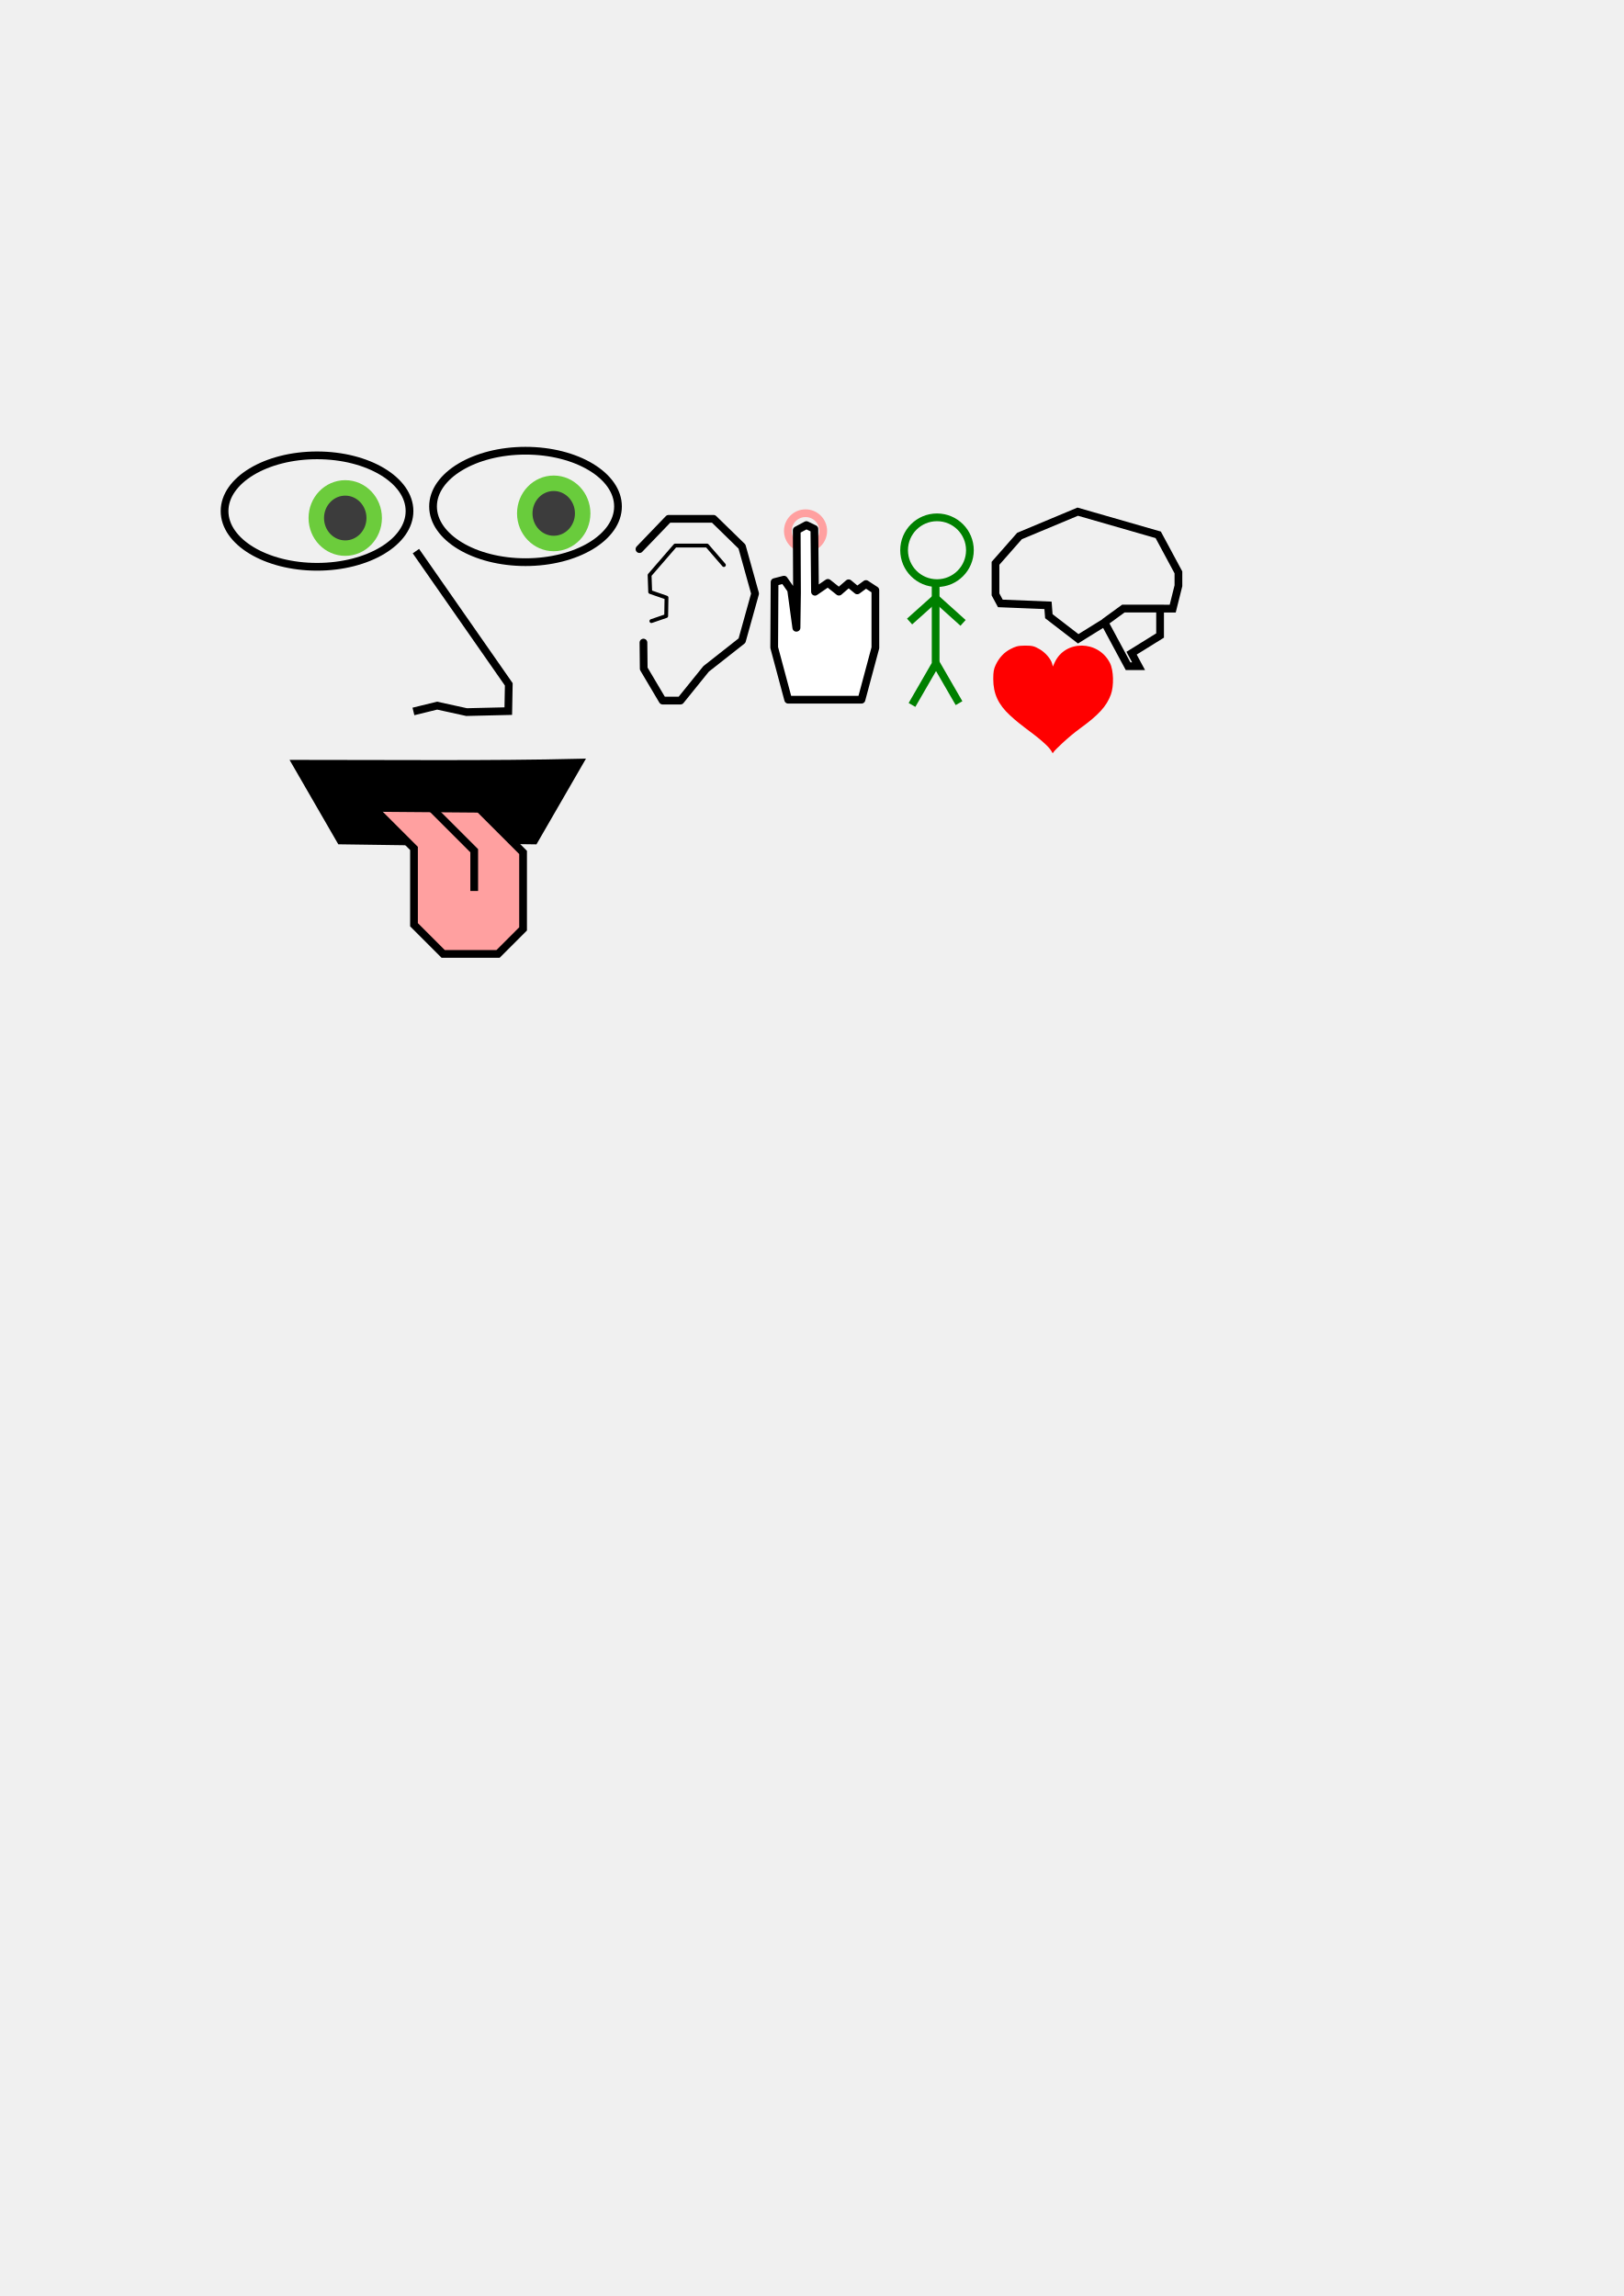
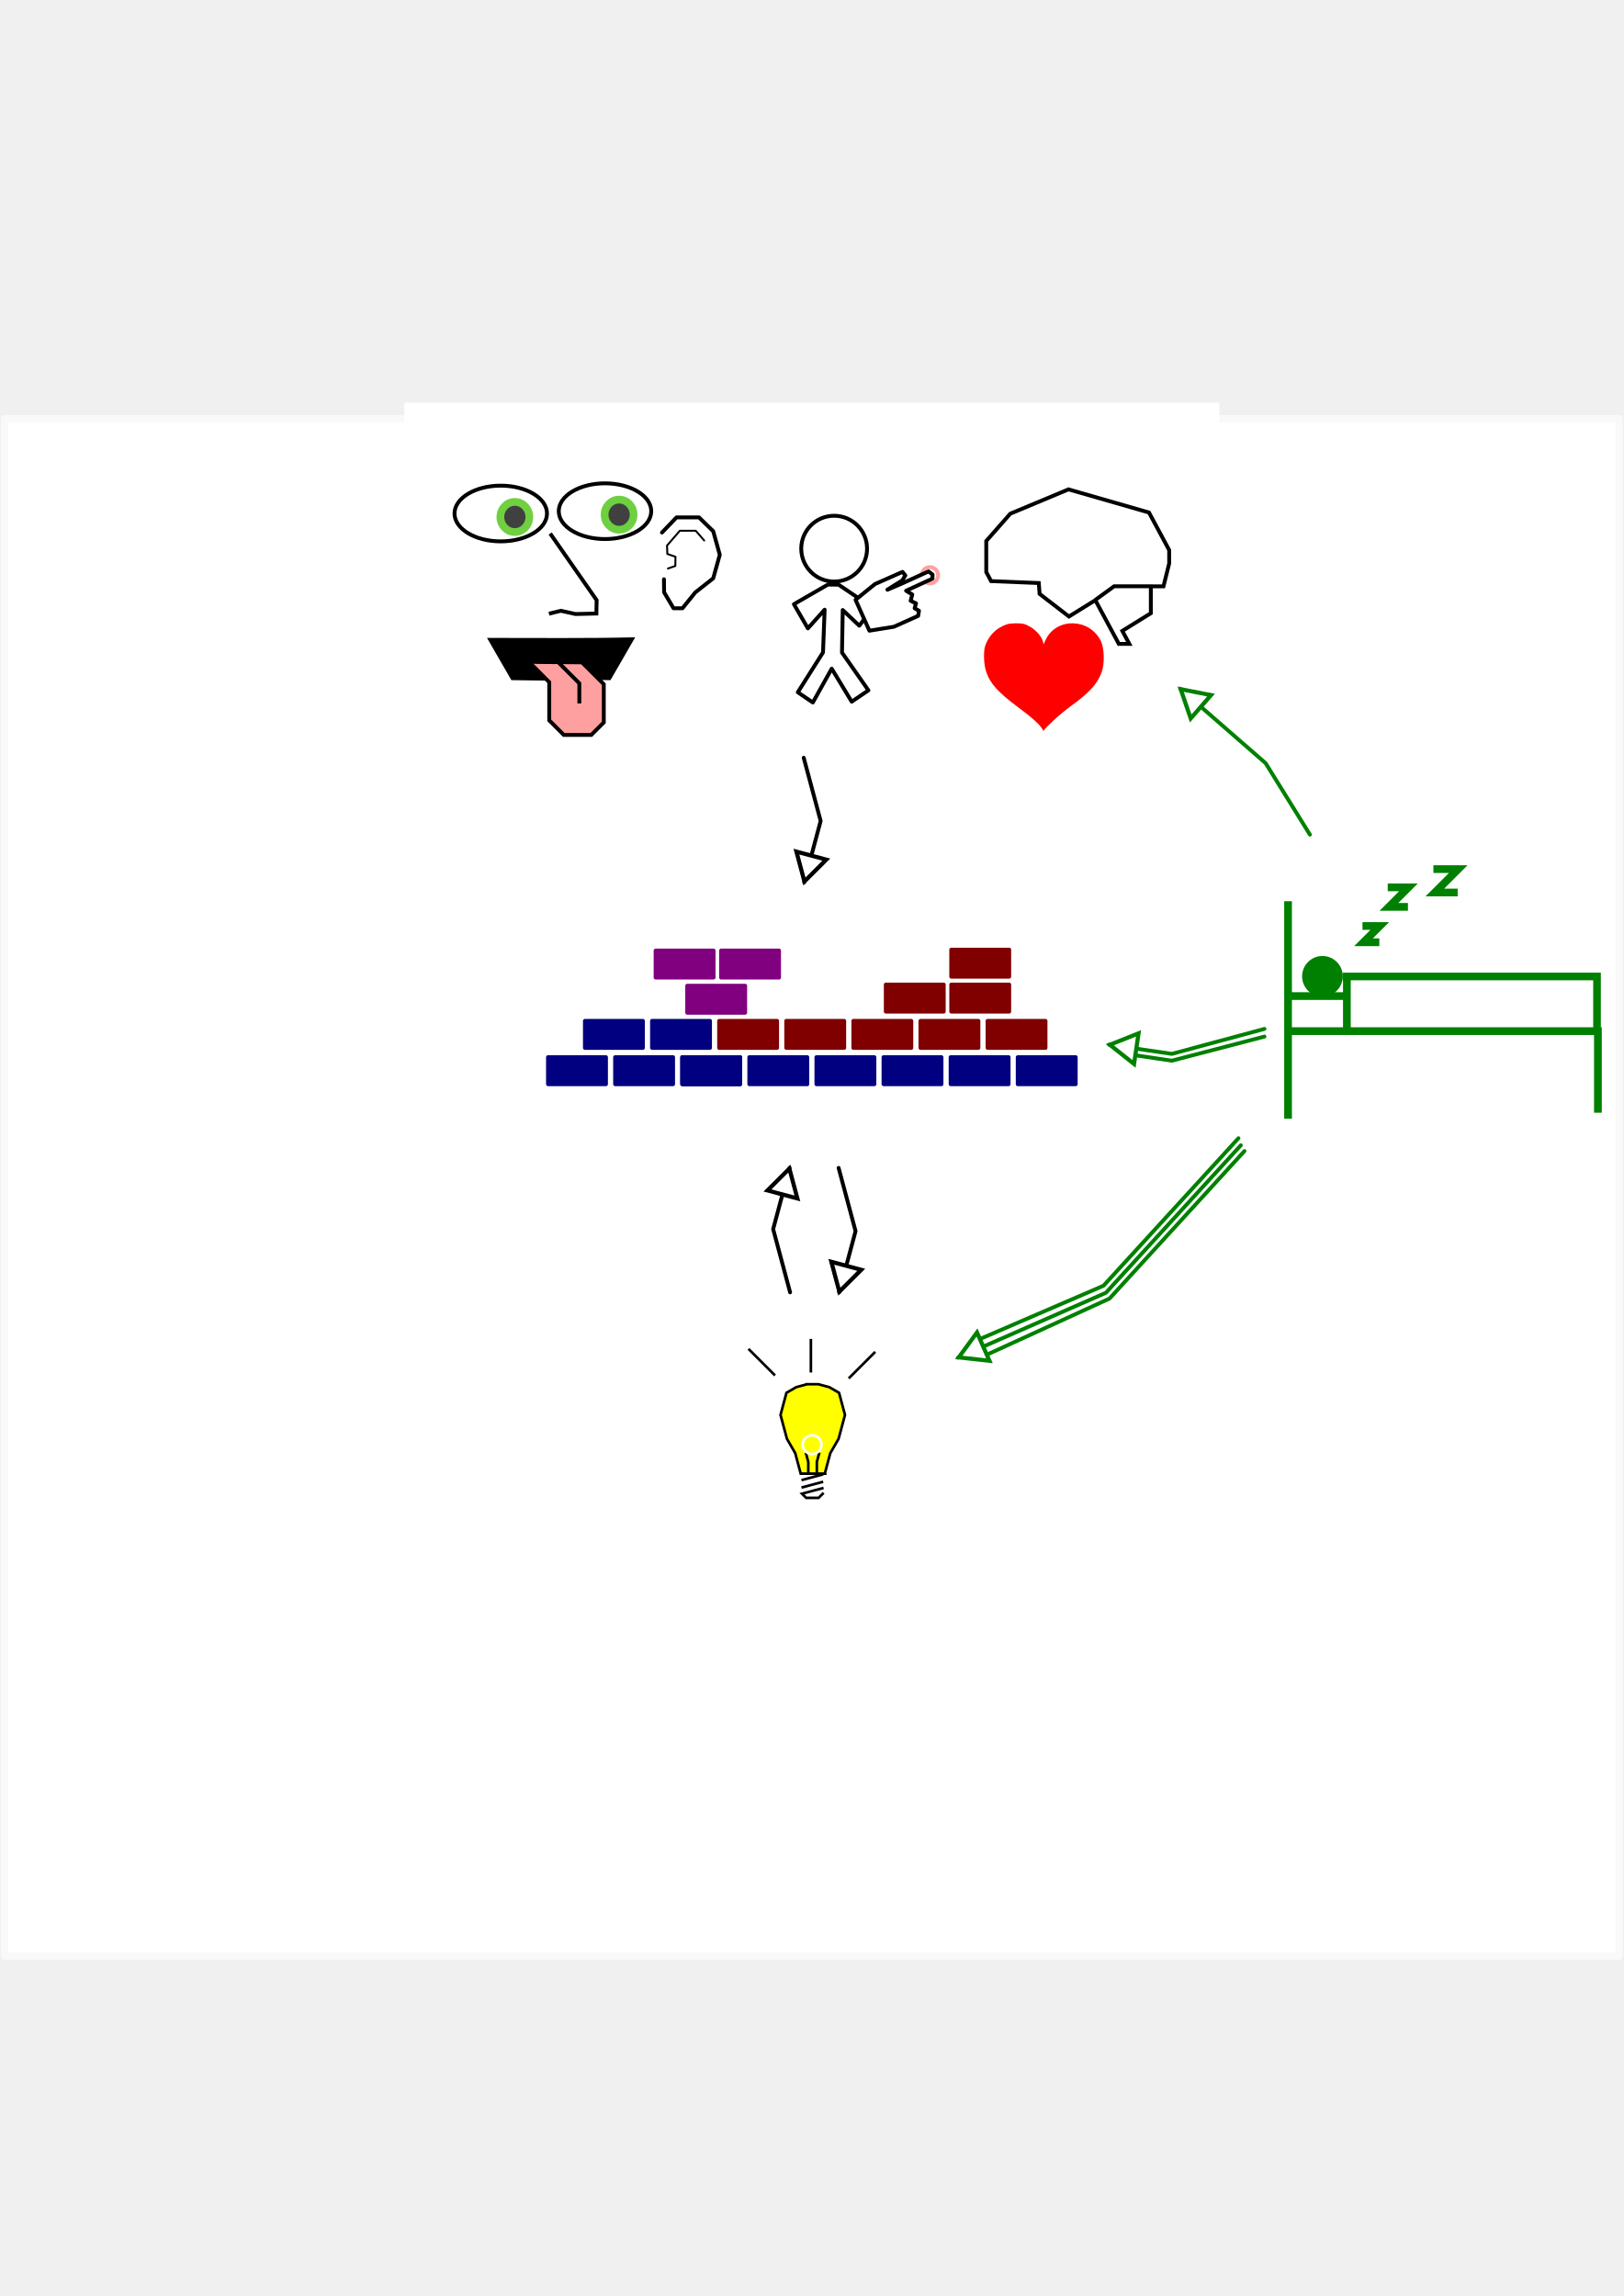
<svg xmlns="http://www.w3.org/2000/svg" width="210mm" height="297mm" viewBox="0 0 744.094 1052.362" id="svg2" version="1.1">
  <defs id="defs4">
+     <marker style="overflow:visible" id="marker35622" refX="0.0" refY="0.0" orient="auto">
+       <path transform="scale(-0.8) translate(-6,0)" style="fill-rule:evenodd;fill:#ffffff;stroke:#008000;stroke-width:1pt;stroke-opacity:1" d="M 5.77,0.0 L -2.88,5.0 L -2.88,-5.0 L 5.77,0.0 z " id="path35624" />
+     </marker>
+     <marker orient="auto" refY="0.0" refX="0.0" id="marker30524" style="overflow:visible">
+       <path id="path30526" d="M 5.77,0.0 L -2.88,5.0 L -2.88,-5.0 L 5.77,0.0 z " style="fill-rule:evenodd;fill:#ffffff;stroke:#008000;stroke-width:1pt;stroke-opacity:1" transform="scale(-0.8) translate(-6,0)" />
+     </marker>
+     <marker orient="auto" refY="0.0" refX="0.0" id="marker26682" style="overflow:visible">
+       <path id="path26684" d="M 5.77,0.0 L -2.88,5.0 L -2.88,-5.0 L 5.77,0.0 z " style="fill-rule:evenodd;fill:#ffffff;stroke:#008000;stroke-width:1pt;stroke-opacity:1" transform="scale(-0.8) translate(-6,0)" />
+     </marker>
+     <marker orient="auto" refY="0.0" refX="0.0" id="marker23888" style="overflow:visible">
+       <path id="path23890" d="M 5.77,0.0 L -2.88,5.0 L -2.88,-5.0 L 5.77,0.0 z " style="fill-rule:evenodd;fill:#ffffff;stroke:#008000;stroke-width:1pt;stroke-opacity:1" transform="scale(-0.8) translate(-6,0)" />
+     </marker>
+     <marker style="overflow:visible" id="marker20108" refX="0.0" refY="0.0" orient="auto">
+       <path transform="scale(-0.8) translate(-6,0)" style="fill-rule:evenodd;fill:#ffffff;stroke:#008000;stroke-width:1pt;stroke-opacity:1" d="M 5.77,0.0 L -2.88,5.0 L -2.88,-5.0 L 5.77,0.0 z " id="path20110" />
+     </marker>
+     <marker orient="auto" refY="0.0" refX="0.0" id="marker15142" style="overflow:visible">
+       <path id="path15144" d="M 5.77,0.0 L -2.88,5.0 L -2.88,-5.0 L 5.77,0.0 z " style="fill-rule:evenodd;fill:#ffffff;stroke:#000000;stroke-width:1pt;stroke-opacity:1" transform="scale(-0.8) translate(-6,0)" />
+     </marker>
+     <marker style="overflow:visible" id="marker5853" refX="0.0" refY="0.0" orient="auto">
+       <path transform="scale(-0.8) translate(-6,0)" style="fill-rule:evenodd;fill:#ffffff;stroke:#000000;stroke-width:1pt;stroke-opacity:1" d="M 5.77,0.0 L -2.88,5.0 L -2.88,-5.0 L 5.77,0.0 z " id="path5855" />
+     </marker>
+     <marker orient="auto" refY="0.0" refX="0.0" id="EmptyTriangleInL" style="overflow:visible">
+       <path id="path4619" d="M 5.77,0.0 L -2.88,5.0 L -2.88,-5.0 L 5.77,0.0 z " style="fill-rule:evenodd;fill:#ffffff;stroke:#000000;stroke-width:1pt;stroke-opacity:1" transform="scale(-0.8) translate(-6,0)" />
+     </marker>
+     <marker orient="auto" refY="0.0" refX="0.0" id="marker4724" style="overflow:visible">
+       <path id="path4468" d="M 0.0,0.0 L 5.0,-5.0 L -12.5,0.0 L 5.0,5.0 L 0.0,0.0 z " style="fill-rule:evenodd;stroke:#000000;stroke-width:1pt;stroke-opacity:1;fill:#000000;fill-opacity:1" transform="scale(0.8) translate(12.5,0)" />
+     </marker>
    <marker style="overflow:visible" id="marker9420" refX="0.0" refY="0.0" orient="auto">
      <path transform="scale(0.8) translate(12.5,0)" style="fill-rule:evenodd;stroke:#000000;stroke-width:1pt;stroke-opacity:1;fill:#000000;fill-opacity:1" d="M 0.0,0.0 L 5.0,-5.0 L -12.5,0.0 L 5.0,5.0 L 0.0,0.0 z " id="path9422" />
    </marker>
    <marker orient="auto" refY="0.0" refX="0.0" id="marker9036" style="overflow:visible">
      <path id="path9038" d="M 0.0,0.0 L 5.0,-5.0 L -12.5,0.0 L 5.0,5.0 L 0.0,0.0 z " style="fill-rule:evenodd;stroke:#000000;stroke-width:1pt;stroke-opacity:1;fill:#000000;fill-opacity:1" transform="scale(0.8) translate(12.5,0)" />
    </marker>
    <marker orient="auto" refY="0.0" refX="0.0" id="marker8924" style="overflow:visible">
      <path id="path8926" d="M 0.0,0.0 L 5.0,-5.0 L -12.5,0.0 L 5.0,5.0 L 0.0,0.0 z " style="fill-rule:evenodd;stroke:#000000;stroke-width:1pt;stroke-opacity:1;fill:#000000;fill-opacity:1" transform="scale(0.8) translate(12.5,0)" />
    </marker>
    <marker orient="auto" refY="0.0" refX="0.0" id="marker8818" style="overflow:visible">
      <path id="path8820" d="M 0.0,0.0 L 5.0,-5.0 L -12.5,0.0 L 5.0,5.0 L 0.0,0.0 z " style="fill-rule:evenodd;stroke:#000000;stroke-width:1pt;stroke-opacity:1;fill:#000000;fill-opacity:1" transform="scale(0.8) translate(12.5,0)" />
    </marker>
    <marker orient="auto" refY="0.0" refX="0.0" id="marker8718" style="overflow:visible">
      <path id="path8720" d="M 0.0,0.0 L 5.0,-5.0 L -12.5,0.0 L 5.0,5.0 L 0.0,0.0 z " style="fill-rule:evenodd;stroke:#000000;stroke-width:1pt;stroke-opacity:1;fill:#000000;fill-opacity:1" transform="scale(0.8) translate(12.5,0)" />
    </marker>
    <marker orient="auto" refY="0.0" refX="0.0" id="marker8624" style="overflow:visible">
      <path id="path8626" d="M 0.0,0.0 L 5.0,-5.0 L -12.5,0.0 L 5.0,5.0 L 0.0,0.0 z " style="fill-rule:evenodd;stroke:#000000;stroke-width:1pt;stroke-opacity:1;fill:#000000;fill-opacity:1" transform="scale(0.8) translate(12.5,0)" />
    </marker>
    <marker orient="auto" refY="0.0" refX="0.0" id="marker8536" style="overflow:visible">
      <path id="path8538" d="M 0.0,0.0 L 5.0,-5.0 L -12.5,0.0 L 5.0,5.0 L 0.0,0.0 z " style="fill-rule:evenodd;stroke:#000000;stroke-width:1pt;stroke-opacity:1;fill:#000000;fill-opacity:1" transform="scale(0.8) translate(12.5,0)" />
    </marker>
    <marker orient="auto" refY="0.0" refX="0.0" id="marker8454" style="overflow:visible">
      <path id="path8456" d="M 0.0,0.0 L 5.0,-5.0 L -12.5,0.0 L 5.0,5.0 L 0.0,0.0 z " style="fill-rule:evenodd;stroke:#000000;stroke-width:1pt;stroke-opacity:1;fill:#000000;fill-opacity:1" transform="scale(0.8) translate(12.5,0)" />
    </marker>
    <marker orient="auto" refY="0.0" refX="0.0" id="marker8378" style="overflow:visible">
      <path id="path8380" d="M 0.0,0.0 L 5.0,-5.0 L -12.5,0.0 L 5.0,5.0 L 0.0,0.0 z " style="fill-rule:evenodd;stroke:#000000;stroke-width:1pt;stroke-opacity:1;fill:#000000;fill-opacity:1" transform="scale(0.8) translate(12.5,0)" />
    </marker>
    <marker orient="auto" refY="0.0" refX="0.0" id="marker8308" style="overflow:visible">
      <path id="path8310" d="M 0.0,0.0 L 5.0,-5.0 L -12.5,0.0 L 5.0,5.0 L 0.0,0.0 z " style="fill-rule:evenodd;stroke:#000000;stroke-width:1pt;stroke-opacity:1;fill:#000000;fill-opacity:1" transform="scale(0.8) translate(12.5,0)" />
    </marker>
    <marker orient="auto" refY="0.0" refX="0.0" id="marker8244" style="overflow:visible">
      <path id="path8246" d="M 0.0,0.0 L 5.0,-5.0 L -12.5,0.0 L 5.0,5.0 L 0.0,0.0 z " style="fill-rule:evenodd;stroke:#000000;stroke-width:1pt;stroke-opacity:1;fill:#000000;fill-opacity:1" transform="scale(0.8) translate(12.5,0)" />
    </marker>
    <marker orient="auto" refY="0.0" refX="0.0" id="marker8186" style="overflow:visible">
      <path id="path8188" d="M 0.0,0.0 L 5.0,-5.0 L -12.5,0.0 L 5.0,5.0 L 0.0,0.0 z " style="fill-rule:evenodd;stroke:#000000;stroke-width:1pt;stroke-opacity:1;fill:#000000;fill-opacity:1" transform="scale(0.8) translate(12.5,0)" />
    </marker>
    <marker orient="auto" refY="0.0" refX="0.0" id="marker8134" style="overflow:visible">
      <path id="path8136" d="M 0.0,0.0 L 5.0,-5.0 L -12.5,0.0 L 5.0,5.0 L 0.0,0.0 z " style="fill-rule:evenodd;stroke:#000000;stroke-width:1pt;stroke-opacity:1;fill:#000000;fill-opacity:1" transform="scale(0.8) translate(12.5,0)" />
    </marker>
    <marker orient="auto" refY="0.0" refX="0.0" id="marker8088" style="overflow:visible">
      <path id="path8090" d="M 0.0,0.0 L 5.0,-5.0 L -12.5,0.0 L 5.0,5.0 L 0.0,0.0 z " style="fill-rule:evenodd;stroke:#000000;stroke-width:1pt;stroke-opacity:1;fill:#000000;fill-opacity:1" transform="scale(0.8) translate(12.5,0)" />
    </marker>
    <marker orient="auto" refY="0.0" refX="0.0" id="marker8048" style="overflow:visible">
      <path id="path8050" d="M 0.0,0.0 L 5.0,-5.0 L -12.5,0.0 L 5.0,5.0 L 0.0,0.0 z " style="fill-rule:evenodd;stroke:#000000;stroke-width:1pt;stroke-opacity:1;fill:#000000;fill-opacity:1" transform="scale(0.8) translate(12.5,0)" />
    </marker>
    <marker orient="auto" refY="0.0" refX="0.0" id="marker8014" style="overflow:visible">
      <path id="path8016" d="M 0.0,0.0 L 5.0,-5.0 L -12.5,0.0 L 5.0,5.0 L 0.0,0.0 z " style="fill-rule:evenodd;stroke:#000000;stroke-width:1pt;stroke-opacity:1;fill:#000000;fill-opacity:1" transform="scale(0.8) translate(12.5,0)" />
    </marker>
    <marker orient="auto" refY="0.0" refX="0.0" id="marker7986" style="overflow:visible">
      <path id="path7988" d="M 0.0,0.0 L 5.0,-5.0 L -12.5,0.0 L 5.0,5.0 L 0.0,0.0 z " style="fill-rule:evenodd;stroke:#000000;stroke-width:1pt;stroke-opacity:1;fill:#000000;fill-opacity:1" transform="scale(0.8) translate(12.5,0)" />
    </marker>
    <marker orient="auto" refY="0.0" refX="0.0" id="Arrow1Lstart" style="overflow:visible">
      <path id="path7710" d="M 0.0,0.0 L 5.0,-5.0 L -12.5,0.0 L 5.0,5.0 L 0.0,0.0 z " style="fill-rule:evenodd;stroke:#000000;stroke-width:1pt;stroke-opacity:1;fill:#000000;fill-opacity:1" transform="scale(0.8) translate(12.5,0)" />
    </marker>
  </defs>
  <g id="layer1">
-     <circle style="opacity:1;fill:none;fill-opacity:1;fill-rule:evenodd;stroke:#ffa0a0;stroke-width:3.543;stroke-linecap:round;stroke-linejoin:round;stroke-miterlimit:4;stroke-dasharray:none;stroke-dashoffset:0;stroke-opacity:1" id="path10046" cx="369.157" cy="243.339" r="8.106" />
-     <path style="fill:#ffa0a0;fill-rule:evenodd;stroke:#000000;stroke-width:3.543;stroke-linecap:butt;stroke-linejoin:miter;stroke-miterlimit:4;stroke-dasharray:none;stroke-opacity:1;fill-opacity:1" d="m 218.9,369.902 20.813,20.813 0,35.04 -11.46,11.46 -25.16,0 -13.37,-13.37 0,-34.974 -16.499,-16.499" id="path4312" />
+     <rect style="fill:#ffffff;fill-opacity:1;stroke:#f9f9f9;stroke-width:3.358;stroke-linecap:round;stroke-linejoin:round;stroke-miterlimit:4;stroke-dasharray:none;stroke-dashoffset:0;stroke-opacity:1" id="rect21260" width="739.919" height="704.624" x="2.087" y="191.942" />
+     <g id="g19887">
+       <rect style="fill:#ffffff;fill-opacity:1;stroke:#ffffff;stroke-width:1.19;stroke-linecap:round;stroke-linejoin:round;stroke-miterlimit:4;stroke-dasharray:none;stroke-dashoffset:0;stroke-opacity:1" id="rect14387" width="372.368" height="188.031" x="185.863" y="556.398" />
+       <g transform="matrix(1.350909,0,0,1.350909,-170.5439,-192.0317)" id="g14791">
+         <g id="g14534" transform="matrix(0.5,0,0,0.5,217.8582,311.4298)">
+           <g transform="matrix(3.114971,0,0,3.114971,-697.6884,-138.6844)" style="stroke-width:0.569;stroke-miterlimit:4;stroke-dasharray:none" id="g14486">
+             <g style="fill:#ffff00;fill-opacity:1;stroke-width:8.954;stroke-miterlimit:4;stroke-dasharray:none" transform="matrix(0.06352193,0,0,0.06352193,337.3431,224.1866)" id="g14498">
+               <path style="fill:#ffff00;fill-opacity:1;fill-rule:evenodd;stroke:#000000;stroke-width:8.954;stroke-linecap:butt;stroke-linejoin:miter;stroke-miterlimit:4;stroke-dasharray:none;stroke-opacity:1" d="m 56.675,207.638 0.018,0.084 -37.115,9.945 -33.617,19.41 -20.328,75.863 21.92,81.805 28.502,49.365 18.783,70.102 82.623,0 1.088,0 -0.467,-2.32 18.162,-67.781 28.502,-49.365 21.92,-81.805 -20.328,-75.863 -33.619,-19.41 -37.428,-10.029 -38.283,0 -0.332,0 z" id="path14477" />
+               <path style="fill:none;fill-opacity:1;fill-rule:evenodd;stroke:#000000;stroke-width:8.954;stroke-linecap:butt;stroke-linejoin:miter;stroke-miterlimit:4;stroke-dasharray:none;stroke-opacity:1" d="m 113.349,580.246 -17.158,17.158 -42.636,0 -14.299,-14.299 73.97,-19.82" id="path14445" />
+               <path style="fill:#ffff00;fill-opacity:1;fill-rule:evenodd;stroke:#000000;stroke-width:8.954;stroke-linecap:butt;stroke-linejoin:miter;stroke-miterlimit:4;stroke-dasharray:none;stroke-opacity:1" d="M 37.437,562.048 111.878,542.101" id="path14447" />
+               <path id="path14455" d="M 37.437,536.57 111.878,516.623" style="fill:#ffff00;fill-opacity:1;fill-rule:evenodd;stroke:#000000;stroke-width:8.954;stroke-linecap:butt;stroke-linejoin:miter;stroke-miterlimit:4;stroke-dasharray:none;stroke-opacity:1" />
+               <path style="fill:#ffff00;fill-opacity:1;fill-rule:evenodd;stroke:#000000;stroke-width:8.954;stroke-linecap:butt;stroke-linejoin:miter;stroke-miterlimit:4;stroke-dasharray:none;stroke-opacity:1" d="m 60.834,512.132 0,-37.956 -8.677,-32.382" id="path14493" />
+               <path id="path14495" d="m 90.175,512.132 0,-37.956 8.677,-32.382" style="fill:#ffff00;fill-opacity:1;fill-rule:evenodd;stroke:#000000;stroke-width:8.954;stroke-linecap:butt;stroke-linejoin:miter;stroke-miterlimit:4;stroke-dasharray:none;stroke-opacity:1" />
+             </g>
+           </g>
+           <circle r="6.369" cy="641.73" cx="367.736" id="path14532" style="fill:none;fill-opacity:1;stroke:#ffffff;stroke-width:1.772;stroke-linecap:round;stroke-linejoin:round;stroke-miterlimit:4;stroke-dasharray:none;stroke-dashoffset:0;stroke-opacity:1" />
+         </g>
+         <path style="fill:none;fill-rule:evenodd;stroke:#000000;stroke-width:0.886;stroke-linecap:butt;stroke-linejoin:miter;stroke-miterlimit:4;stroke-dasharray:none;stroke-opacity:1" d="m 401.321,607.823 0,-11.398" id="path14545" />
+         <path style="fill:none;fill-rule:evenodd;stroke:#000000;stroke-width:0.886;stroke-linecap:butt;stroke-linejoin:miter;stroke-miterlimit:4;stroke-dasharray:none;stroke-opacity:1" d="m 414.145,609.823 9.008,-9.008" id="path14547" />
+         <path id="path14549" d="m 389.153,608.823 -9.008,-9.008" style="fill:none;fill-rule:evenodd;stroke:#000000;stroke-width:0.886;stroke-linecap:butt;stroke-linejoin:miter;stroke-miterlimit:4;stroke-dasharray:none;stroke-opacity:1" />
+       </g>
+     </g>
    <path d="" style="opacity:0.75;fill:#ffffff;fill-opacity:1;fill-rule:evenodd;stroke:#000000;stroke-width:2.4;stroke-linecap:round;stroke-linejoin:round;stroke-miterlimit:4;stroke-dasharray:none;stroke-dashoffset:0;stroke-opacity:1" id="path4142" r="59.448" cy="134.096" cx="132.697" />
    <path cx="132.697" cy="134.096" r="59.448" id="path4180" style="opacity:0.75;fill:#ffffff;fill-opacity:1;fill-rule:evenodd;stroke:#000000;stroke-width:2.4;stroke-linecap:round;stroke-linejoin:round;stroke-miterlimit:4;stroke-dasharray:none;stroke-dashoffset:0;stroke-opacity:1" d="" />
-     <g id="g4205" transform="translate(-7.431059,-292.9961)">
-       <g id="g4197">
-         <ellipse style="opacity:0.75;fill:#000000;fill-opacity:1;fill-rule:evenodd;stroke:#40c000;stroke-width:7.087;stroke-linecap:round;stroke-linejoin:round;stroke-miterlimit:4;stroke-dasharray:none;stroke-dashoffset:0;stroke-opacity:1" id="path4152" cx="165.645" cy="530.427" rx="13.27" ry="13.801" />
-         <ellipse style="opacity:1;fill:none;fill-opacity:1;fill-rule:evenodd;stroke:#000000;stroke-width:3.543;stroke-linecap:round;stroke-linejoin:round;stroke-miterlimit:4;stroke-dasharray:none;stroke-dashoffset:0;stroke-opacity:1" id="path4158" cx="152.721" cy="527.243" rx="42.379" ry="25.54" />
+     <g id="g4201-8" style="fill:#ffff00;fill-opacity:0.196" transform="matrix(0.9099667,0,0,0.9099667,710.9714,891.7976)" />
+     <g transform="matrix(0.9099667,0,0,0.9099667,710.9714,1165.798)" style="fill:#ffff00;fill-opacity:0.196" id="g5435" />
+     <g id="g18193">
+       <rect style="fill:#ffffff;fill-opacity:1;stroke:#ffffff;stroke-width:1.19;stroke-linecap:round;stroke-linejoin:round;stroke-miterlimit:4;stroke-dasharray:none;stroke-dashoffset:0;stroke-opacity:1" id="rect4212" width="372.368" height="188.031" x="185.863" y="185.176" />
+       <g id="g18166">
+         <g id="g4214" transform="translate(-4.23403,-9.752025)">
+           <path id="path4312" d="m 270.52,312.945 10.407,10.407 0,17.52 -5.73,5.73 -12.58,0 -6.685,-6.685 0,-17.487 -8.25,-8.25" style="fill:#ffa0a0;fill-opacity:1;fill-rule:evenodd;stroke:#000000;stroke-width:1.772;stroke-linecap:butt;stroke-linejoin:miter;stroke-miterlimit:4;stroke-dasharray:none;stroke-opacity:1" />
+           <g transform="matrix(0.5,0,0,0.5,157.3542,-18.50449)" id="g4205">
+             <g id="g4197">
+               <ellipse ry="13.801" rx="13.27" cy="530.427" cx="165.645" id="path4152" style="opacity:0.75;fill:#000000;fill-opacity:1;fill-rule:evenodd;stroke:#40c000;stroke-width:7.087;stroke-linecap:round;stroke-linejoin:round;stroke-miterlimit:4;stroke-dasharray:none;stroke-dashoffset:0;stroke-opacity:1" />
+               <ellipse ry="25.54" rx="42.379" cy="527.243" cx="152.721" id="path4158" style="opacity:1;fill:none;fill-opacity:1;fill-rule:evenodd;stroke:#000000;stroke-width:3.543;stroke-linecap:round;stroke-linejoin:round;stroke-miterlimit:4;stroke-dasharray:none;stroke-dashoffset:0;stroke-opacity:1" />
+             </g>
+             <g id="g4201">
+               <ellipse style="opacity:0.75;fill:#000000;fill-opacity:1;fill-rule:evenodd;stroke:#3cc000;stroke-width:7.087;stroke-linecap:round;stroke-linejoin:round;stroke-miterlimit:4;stroke-dasharray:none;stroke-dashoffset:0;stroke-opacity:1" id="ellipse4182" cx="261.187" cy="528.304" rx="13.27" ry="13.801" />
+               <ellipse style="opacity:1;fill:none;fill-opacity:1;fill-rule:evenodd;stroke:#000000;stroke-width:3.543;stroke-linecap:round;stroke-linejoin:round;stroke-miterlimit:4;stroke-dasharray:none;stroke-dashoffset:0;stroke-opacity:1" id="ellipse4184" cx="248.263" cy="525.12" rx="42.379" ry="25.54" />
+             </g>
+           </g>
+           <g transform="matrix(0.5,0,0,0.5,143.0229,147.6328)" id="g4318">
+             <path style="fill:none;fill-rule:evenodd;stroke:#000000;stroke-width:3.543;stroke-linecap:round;stroke-linejoin:round;stroke-miterlimit:4;stroke-dasharray:none;stroke-opacity:1" d="m 329.149,212.411 13.335,-13.885 20.608,0 13.032,12.703 6.005,21.566 -6.005,21.566 -16.443,12.941 -11.742,14.533 -8.183,0 -8.668,-14.635 -0.121,-11.953" id="path4292" />
+             <path style="fill:none;fill-rule:evenodd;stroke:#000000;stroke-width:1.772;stroke-linecap:round;stroke-linejoin:round;stroke-miterlimit:4;stroke-dasharray:none;stroke-opacity:1" d="m 334.605,245.396 6.78,-2.326 0.145,-8.43 -7.477,-2.593 -0.265,-7.72 11.728,-13.549 14.589,0 7.724,8.922" id="path4294" />
+           </g>
+           <path id="path4302" d="m 256.368,254.297 21.281,30.531 -0.112,6.135 -9.554,0.226 -6.748,-1.482 -5.434,1.333" style="fill:none;fill-rule:evenodd;stroke:#000000;stroke-width:1.772;stroke-linecap:butt;stroke-linejoin:miter;stroke-miterlimit:4;stroke-dasharray:none;stroke-opacity:1" />
+           <path id="path4316" d="m 283.485,320.606 10.296,-17.833 c -20.176,0.487 -43.573,0.251 -64.832,0.251 l 10.151,17.582 14.674,0.205 -7.658,-7.677 25.183,0.205 7.589,7.204 z" style="fill:#000000;fill-opacity:1;fill-rule:evenodd;stroke:#000000;stroke-width:1.772;stroke-linecap:butt;stroke-linejoin:miter;stroke-miterlimit:4;stroke-dasharray:none;stroke-opacity:1" />
+           <path id="path4314" d="m 259.981,313.208 9.748,9.748 0,9.221" style="fill:none;fill-rule:evenodd;stroke:#000000;stroke-width:1.772;stroke-linecap:butt;stroke-linejoin:miter;stroke-miterlimit:4;stroke-dasharray:none;stroke-opacity:1" />
+         </g>
+         <g id="g4241" transform="translate(-4.23403,-10.2197)">
+           <path id="path7703" d="m 531.669,278.962 5.751,0 2.617,-10.487 0,-6.12 -9.258,-17.221 -36.887,-10.614 -26.676,11.154 -11.014,12.513 0,14.246 2.225,4.138 21.847,0.884 0.382,4.975 13.458,10.363 12.07,-7.484 10.772,20.037 4.814,0 -3.205,-5.961 13.065,-8.101 0,-12.351 -16.822,0 -8.648,6.286" style="fill:none;fill-rule:evenodd;stroke:#000000;stroke-width:1.772;stroke-linecap:butt;stroke-linejoin:miter;stroke-miterlimit:4;stroke-dasharray:none;stroke-opacity:1" />
+           <g transform="matrix(0.08574414,0,0,0.08574414,454.9686,295.2443)" id="layer1-5">
+             <path d="M 297.297,550.868 C 283.522,535.432 249.127,505.339 220.863,483.994 137.119,420.752 125.721,411.6 91.719,380.291 29.035,322.571 2.414,264.581 2.505,185.951 2.549,147.567 5.166,132.779 15.915,110.154 34.151,71.768 61.015,43.245 95.36,25.799 119.685,13.444 131.683,7.954 172.304,7.73 c 42.493,-0.235 51.439,4.72 76.435,18.452 30.425,16.714 61.74,52.436 68.213,77.811 l 3.998,15.672 9.86,-21.585 c 55.716,-121.973 233.598,-120.148 295.502,3.032 19.638,39.076 21.794,122.513 4.38,169.513 -22.715,61.309 -65.38,108.051 -164.006,179.677 -64.681,46.974 -137.885,118.046 -142.981,128.028 -5.915,11.588 -0.282,1.816 -26.408,-27.461 z" id="path2417" style="fill:#ff0000" />
+             <g transform="translate(129.2857,-64.28571)" id="g2221" />
+           </g>
+         </g>
+         <g id="g4235" transform="translate(-4.23403,-1.073167)">
+           <circle style="opacity:1;fill:none;fill-opacity:0.098;fill-rule:evenodd;stroke:#000000;stroke-width:1.772;stroke-linecap:round;stroke-linejoin:round;stroke-miterlimit:4;stroke-dasharray:none;stroke-dashoffset:0;stroke-opacity:1" id="circle4503" cx="386.499" cy="252.549" r="15.08" />
+           <path style="fill:none;fill-rule:evenodd;stroke:#000000;stroke-width:1.772;stroke-linecap:round;stroke-linejoin:round;stroke-miterlimit:4;stroke-dasharray:none;stroke-opacity:1" d="m 369.843,318.373 11.548,-18.261 0.75,-19.587 -7.685,8.56 -6.399,-11.084 15.592,-9.002 4.896,0.077 15.653,10.574 -6.176,8.21 -7.585,-7.181 -0.345,19.498 12.113,17.312 -7.662,5.195 -9.159,-15.133 -8.655,15.508 z" id="path4210" />
+           <circle transform="matrix(0.4091295,0.9124764,-0.9124764,0.4091295,0,0)" r="3.741" cy="-284.412" cx="417.661" id="path10046" style="opacity:1;fill:none;fill-opacity:1;fill-rule:evenodd;stroke:#ffa0a0;stroke-width:1.772;stroke-linecap:round;stroke-linejoin:round;stroke-miterlimit:4;stroke-dasharray:none;stroke-dashoffset:0;stroke-opacity:1" />
+           <path id="path10044" d="m 410.896,271.344 6.879,-4.286 1.346,-2.257 -1.285,-1.606 -12.662,5.592 -8.866,7.218 6.342,14.144 11.222,-1.807 11.122,-4.987 0.374,-2.355 -1.98,-1.128 0.627,-2.273 -2.456,-1.147 0.738,-2.893 -2.827,-1.725 12.073,-5.553 0.055,-1.873 -1.837,-1.419 -12,5.445 -6.832,2.951 z" style="fill:#ffffff;fill-opacity:1;fill-rule:evenodd;stroke:#000000;stroke-width:1.772;stroke-linecap:round;stroke-linejoin:round;stroke-miterlimit:4;stroke-dasharray:none;stroke-opacity:1" />
+         </g>
      </g>
-       <g id="g4201">
-         <ellipse ry="13.801" rx="13.27" cy="528.304" cx="261.187" id="ellipse4182" style="opacity:0.75;fill:#000000;fill-opacity:1;fill-rule:evenodd;stroke:#3cc000;stroke-width:7.087;stroke-linecap:round;stroke-linejoin:round;stroke-miterlimit:4;stroke-dasharray:none;stroke-dashoffset:0;stroke-opacity:1" />
-         <ellipse ry="25.54" rx="42.379" cy="525.12" cx="248.263" id="ellipse4184" style="opacity:1;fill:none;fill-opacity:1;fill-rule:evenodd;stroke:#000000;stroke-width:3.543;stroke-linecap:round;stroke-linejoin:round;stroke-miterlimit:4;stroke-dasharray:none;stroke-dashoffset:0;stroke-opacity:1" />
+     </g>
+     <g transform="translate(-8.95054,243.199)" id="g4335" />
+     <g id="g5627" transform="translate(8.356174,-90.47159)">
+       <rect y="462.565" x="177.507" height="188.031" width="372.368" id="rect4333" style="fill:#ffffff;fill-opacity:1;stroke:#ffffff;stroke-width:1.19;stroke-linecap:round;stroke-linejoin:round;stroke-miterlimit:4;stroke-dasharray:none;stroke-dashoffset:0;stroke-opacity:1" />
+       <g transform="translate(13.47497,119.2227)" id="g5603">
+         <rect y="455.818" x="229.322" height="12.356" width="26.529" id="rect4387" style="fill:#000080;fill-opacity:1;stroke:#000080;stroke-width:1.818;stroke-linecap:round;stroke-linejoin:round;stroke-miterlimit:4;stroke-dasharray:none;stroke-dashoffset:0;stroke-opacity:1" />
+         <rect style="fill:#000080;fill-opacity:1;stroke:#000080;stroke-width:1.818;stroke-linecap:round;stroke-linejoin:round;stroke-miterlimit:4;stroke-dasharray:none;stroke-dashoffset:0;stroke-opacity:1" id="rect4389" width="26.529" height="12.356" x="260.073" y="455.818" />
+         <rect y="455.818" x="290.824" height="12.356" width="26.529" id="rect4391" style="fill:#000080;fill-opacity:1;stroke:#000080;stroke-width:1.818;stroke-linecap:round;stroke-linejoin:round;stroke-miterlimit:4;stroke-dasharray:none;stroke-dashoffset:0;stroke-opacity:1" />
+         <rect style="fill:#000080;fill-opacity:1;stroke:#000080;stroke-width:1.818;stroke-linecap:round;stroke-linejoin:round;stroke-miterlimit:4;stroke-dasharray:none;stroke-dashoffset:0;stroke-opacity:1" id="rect4393" width="26.529" height="12.356" x="321.576" y="455.818" />
+         <rect style="fill:#000080;fill-opacity:1;stroke:#000080;stroke-width:1.818;stroke-linecap:round;stroke-linejoin:round;stroke-miterlimit:4;stroke-dasharray:none;stroke-dashoffset:0;stroke-opacity:1" id="rect4395" width="26.529" height="12.356" x="352.327" y="455.818" />
+         <rect y="455.818" x="383.079" height="12.356" width="26.529" id="rect4397" style="fill:#000080;fill-opacity:1;stroke:#000080;stroke-width:1.818;stroke-linecap:round;stroke-linejoin:round;stroke-miterlimit:4;stroke-dasharray:none;stroke-dashoffset:0;stroke-opacity:1" />
+         <rect style="fill:#000080;fill-opacity:1;stroke:#000080;stroke-width:1.818;stroke-linecap:round;stroke-linejoin:round;stroke-miterlimit:4;stroke-dasharray:none;stroke-dashoffset:0;stroke-opacity:1" id="rect4399" width="26.529" height="12.356" x="413.83" y="455.818" />
+         <rect y="455.818" x="444.582" height="12.356" width="26.529" id="rect4401" style="fill:#000080;fill-opacity:1;stroke:#000080;stroke-width:1.818;stroke-linecap:round;stroke-linejoin:round;stroke-miterlimit:4;stroke-dasharray:none;stroke-dashoffset:0;stroke-opacity:1" />
+         <rect style="fill:#000080;fill-opacity:1;stroke:#000080;stroke-width:1.818;stroke-linecap:round;stroke-linejoin:round;stroke-miterlimit:4;stroke-dasharray:none;stroke-dashoffset:0;stroke-opacity:1" id="rect4403" width="26.529" height="12.356" x="246.241" y="439.179" />
+         <rect y="439.179" x="276.992" height="12.356" width="26.529" id="rect4405" style="fill:#000080;fill-opacity:1;stroke:#000080;stroke-width:1.818;stroke-linecap:round;stroke-linejoin:round;stroke-miterlimit:4;stroke-dasharray:none;stroke-dashoffset:0;stroke-opacity:1" />
+         <rect style="fill:#800000;fill-opacity:1;stroke:#800000;stroke-width:1.818;stroke-linecap:round;stroke-linejoin:round;stroke-miterlimit:4;stroke-dasharray:none;stroke-dashoffset:0;stroke-opacity:1" id="rect4407" width="26.529" height="12.356" x="307.743" y="439.179" />
+         <rect y="439.179" x="338.495" height="12.356" width="26.529" id="rect4409" style="fill:#800000;fill-opacity:1;stroke:#800000;stroke-width:1.818;stroke-linecap:round;stroke-linejoin:round;stroke-miterlimit:4;stroke-dasharray:none;stroke-dashoffset:0;stroke-opacity:1" />
+         <rect y="439.179" x="369.246" height="12.356" width="26.529" id="rect4411" style="fill:#800000;fill-opacity:1;stroke:#800000;stroke-width:1.818;stroke-linecap:round;stroke-linejoin:round;stroke-miterlimit:4;stroke-dasharray:none;stroke-dashoffset:0;stroke-opacity:1" />
+         <rect style="fill:#800000;fill-opacity:1;stroke:#800000;stroke-width:1.818;stroke-linecap:round;stroke-linejoin:round;stroke-miterlimit:4;stroke-dasharray:none;stroke-dashoffset:0;stroke-opacity:1" id="rect4413" width="26.529" height="12.356" x="399.998" y="439.179" />
+         <rect y="439.179" x="430.749" height="12.356" width="26.529" id="rect4415" style="fill:#800000;fill-opacity:1;stroke:#800000;stroke-width:1.818;stroke-linecap:round;stroke-linejoin:round;stroke-miterlimit:4;stroke-dasharray:none;stroke-dashoffset:0;stroke-opacity:1" />
+         <rect style="fill:#000080;fill-opacity:1;stroke:#000080;stroke-width:1.818;stroke-linecap:round;stroke-linejoin:round;stroke-miterlimit:4;stroke-dasharray:none;stroke-dashoffset:0;stroke-opacity:1" id="rect4419" width="26.529" height="12.356" x="290.824" y="455.818" />
+         <rect style="fill:#800000;fill-opacity:1;stroke:#800000;stroke-width:1.818;stroke-linecap:round;stroke-linejoin:round;stroke-miterlimit:4;stroke-dasharray:none;stroke-dashoffset:0;stroke-opacity:1" id="rect4423" width="26.529" height="12.356" x="414.111" y="422.541" />
+         <rect y="406.541" x="414.111" height="12.356" width="26.529" id="rect4427" style="fill:#800000;fill-opacity:1;stroke:#800000;stroke-width:1.818;stroke-linecap:round;stroke-linejoin:round;stroke-miterlimit:4;stroke-dasharray:none;stroke-dashoffset:0;stroke-opacity:1" />
+         <rect y="422.541" x="384.111" height="12.356" width="26.529" id="rect4431" style="fill:#800000;fill-opacity:1;stroke:#800000;stroke-width:1.818;stroke-linecap:round;stroke-linejoin:round;stroke-miterlimit:4;stroke-dasharray:none;stroke-dashoffset:0;stroke-opacity:1" />
+         <rect style="fill:#800080;fill-opacity:1;stroke:#800080;stroke-width:1.818;stroke-linecap:round;stroke-linejoin:round;stroke-miterlimit:4;stroke-dasharray:none;stroke-dashoffset:0;stroke-opacity:1" id="rect4454" width="26.529" height="12.356" x="293.111" y="423.061" />
+         <rect y="406.942" x="278.632" height="12.356" width="26.529" id="rect4456" style="fill:#800080;fill-opacity:1;stroke:#800080;stroke-width:1.818;stroke-linecap:round;stroke-linejoin:round;stroke-miterlimit:4;stroke-dasharray:none;stroke-dashoffset:0;stroke-opacity:1" />
+         <rect style="fill:#800080;fill-opacity:1;stroke:#800080;stroke-width:1.818;stroke-linecap:round;stroke-linejoin:round;stroke-miterlimit:4;stroke-dasharray:none;stroke-dashoffset:0;stroke-opacity:1" id="rect4458" width="26.529" height="12.356" x="308.632" y="406.942" />
      </g>
    </g>
-     <g id="g4318" transform="translate(-36.09372,39.27846)">
-       <path id="path4292" d="m 329.149,212.411 13.335,-13.885 20.608,0 13.032,12.703 6.005,21.566 -6.005,21.566 -16.443,12.941 -11.742,14.533 -8.183,0 -8.668,-14.635 -0.121,-11.953" style="fill:none;fill-rule:evenodd;stroke:#000000;stroke-width:3.543;stroke-linecap:round;stroke-linejoin:round;stroke-miterlimit:4;stroke-dasharray:none;stroke-opacity:1" />
-       <path id="path4294" d="m 334.605,245.396 6.78,-2.326 0.145,-8.43 -7.477,-2.593 -0.265,-7.72 11.728,-13.549 14.589,0 7.724,8.922" style="fill:none;fill-rule:evenodd;stroke:#000000;stroke-width:1.772;stroke-linecap:round;stroke-linejoin:round;stroke-miterlimit:4;stroke-dasharray:none;stroke-opacity:1" />
-     </g>
-     <path style="fill:none;fill-rule:evenodd;stroke:#000000;stroke-width:3.543;stroke-linecap:butt;stroke-linejoin:miter;stroke-miterlimit:4;stroke-dasharray:none;stroke-opacity:1" d="m 190.597,252.607 42.562,61.062 -0.225,12.269 -19.109,0.452 -13.495,-2.964 -10.868,2.666" id="path4302" />
-     <path style="fill:#000000;fill-opacity:1;fill-rule:evenodd;stroke:#000000;stroke-width:3.543;stroke-linecap:butt;stroke-linejoin:miter;stroke-miterlimit:4;stroke-dasharray:none;stroke-opacity:1" d="m 244.831,385.224 20.592,-35.666 c -40.352,0.975 -87.146,0.502 -129.664,0.502 l 20.302,35.164 29.349,0.41 -15.315,-15.353 50.367,0.41 15.177,14.407 z" id="path4316" />
-     <path style="fill:none;fill-rule:evenodd;stroke:#000000;stroke-width:3.543;stroke-linecap:butt;stroke-linejoin:miter;stroke-miterlimit:4;stroke-dasharray:none;stroke-opacity:1" d="m 197.823,370.429 19.496,19.496 0,18.442" id="path4314" />
-     <g id="g4201-8" style="fill:#ffff00;fill-opacity:0.196" transform="matrix(0.9099667,0,0,0.9099667,710.9714,891.7976)" />
-     <g id="g4501" transform="matrix(0.9803854,0,0,0.9803854,600.9609,-148.0567)" style="stroke:#008000;stroke-opacity:1;stroke-width:3.614;stroke-miterlimit:4;stroke-dasharray:none">
-       <circle style="opacity:1;fill:none;fill-opacity:0.098;fill-rule:evenodd;stroke:#008000;stroke-width:3.614;stroke-linecap:round;stroke-linejoin:round;stroke-miterlimit:4;stroke-dasharray:none;stroke-dashoffset:0;stroke-opacity:1" id="circle4503" cx="-174.99" cy="408.26" r="15.382" />
-       <path style="fill:none;fill-opacity:0.098;fill-rule:evenodd;stroke:#008000;stroke-width:3.614;stroke-linecap:butt;stroke-linejoin:miter;stroke-miterlimit:4;stroke-dasharray:none;stroke-opacity:1" d="m -175.631,422.36 0,39.095 -11.05,19.138" id="path4505" />
-       <path style="fill:none;fill-opacity:0.098;fill-rule:evenodd;stroke:#008000;stroke-width:3.614;stroke-linecap:butt;stroke-linejoin:miter;stroke-miterlimit:4;stroke-dasharray:none;stroke-opacity:1" d="m -175.631,460.815 10.932,18.935" id="path4507" />
-       <path style="fill:none;fill-opacity:0.098;fill-rule:evenodd;stroke:#008000;stroke-width:3.614;stroke-linecap:butt;stroke-linejoin:miter;stroke-miterlimit:4;stroke-dasharray:none;stroke-opacity:1" d="m -187.808,441.588 12.177,-10.895 12.818,11.536" id="path4509" />
-     </g>
-     <g transform="matrix(0.9099667,0,0,0.9099667,710.9714,1165.798)" style="fill:#ffff00;fill-opacity:0.196" id="g5435" />
-     <path style="fill:none;fill-rule:evenodd;stroke:#000000;stroke-width:3.543;stroke-linecap:butt;stroke-linejoin:miter;stroke-miterlimit:4;stroke-dasharray:none;stroke-opacity:1" d="m 531.669,278.962 5.751,0 2.617,-10.487 0,-6.12 -9.258,-17.221 -36.887,-10.614 -26.676,11.154 -11.014,12.513 0,14.246 2.225,4.138 21.847,0.884 0.382,4.975 13.458,10.363 12.07,-7.484 10.772,20.037 4.814,0 -3.205,-5.961 13.065,-8.101 0,-12.351 -16.822,0 -8.648,6.286" id="path7703" />
-     <g id="layer1-5" transform="matrix(0.08574414,0,0,0.08574414,454.9686,295.2443)">
-       <path style="fill:#ff0000" id="path2417" d="M 297.297,550.868 C 283.522,535.432 249.127,505.339 220.863,483.994 137.119,420.752 125.721,411.6 91.719,380.291 29.035,322.571 2.414,264.581 2.505,185.951 2.549,147.567 5.166,132.779 15.915,110.154 34.151,71.768 61.015,43.245 95.36,25.799 119.685,13.444 131.683,7.954 172.304,7.73 c 42.493,-0.235 51.439,4.72 76.435,18.452 30.425,16.714 61.74,52.436 68.213,77.811 l 3.998,15.672 9.86,-21.585 c 55.716,-121.973 233.598,-120.148 295.502,3.032 19.638,39.076 21.794,122.513 4.38,169.513 -22.715,61.309 -65.38,108.051 -164.006,179.677 -64.681,46.974 -137.885,118.046 -142.981,128.028 -5.915,11.588 -0.282,1.816 -26.408,-27.461 z" />
-       <g id="g2221" transform="translate(129.2857,-64.28571)" />
-     </g>
-     <path style="fill:#ffffff;fill-opacity:1;fill-rule:evenodd;stroke:#000000;stroke-width:3.543;stroke-linecap:round;stroke-linejoin:round;stroke-miterlimit:4;stroke-dasharray:none;stroke-opacity:1" d="m 364.918,287.739 -2.375,-17.397 -3.27,-4.661 -4.314,1.118 -0.169,29.986 6.41,23.923 33.58,0 6.373,-23.785 0,-26.407 -4.324,-2.827 -3.986,2.914 -3.937,-3.254 -4.443,3.838 -5.066,-4.023 -5.916,4.059 -0.277,-28.787 -3.655,-1.769 -4.433,2.374 0.127,28.548 -0.221,16.122 z" id="path10044" />
+     <path style="fill:none;fill-rule:evenodd;stroke:#000000;stroke-width:1.772;stroke-linecap:round;stroke-linejoin:round;stroke-miterlimit:4;stroke-dasharray:none;stroke-opacity:1;marker-start:url(#EmptyTriangleInL)" d="m 368.561,404.334 7.516,-28.051 -7.764,-28.975" id="path4462" />
+     <path id="path5851" d="m 384.561,592.334 7.516,-28.051 -7.764,-28.975" style="fill:none;fill-rule:evenodd;stroke:#000000;stroke-width:1.772;stroke-linecap:round;stroke-linejoin:round;stroke-miterlimit:4;stroke-dasharray:none;stroke-opacity:1;marker-start:url(#marker5853)" />
+     <path style="fill:none;fill-rule:evenodd;stroke:#000000;stroke-width:1.772;stroke-linecap:round;stroke-linejoin:round;stroke-miterlimit:4;stroke-dasharray:none;stroke-opacity:1;marker-start:url(#marker15142)" d="m 361.829,535.308 -7.516,28.051 7.764,28.975" id="path14976" />
+     <g id="g19926" transform="matrix(1.95619,0,0,1.95619,-638.4065,-379.2347)" style="stroke-width:1.811;stroke-miterlimit:4;stroke-dasharray:none;stroke:#008000">
+       <path id="path19904" d="m 628.102,405.022 0,50.955 0,-20.514 72.585,0 0,19.118" style="fill:none;fill-rule:evenodd;stroke:#008000;stroke-width:1.811;stroke-linecap:butt;stroke-linejoin:miter;stroke-miterlimit:4;stroke-dasharray:none;stroke-opacity:1" />
+       <circle r="3.86" cy="422.624" cx="636.154" id="path19906" style="fill:#008000;fill-opacity:1;stroke:#008000;stroke-width:1.811;stroke-linecap:round;stroke-linejoin:round;stroke-miterlimit:4;stroke-dasharray:none;stroke-dashoffset:0;stroke-opacity:1" />
+       <path id="path19908" d="m 640.907,422.657 59.573,0 0,12.894" style="fill:none;fill-rule:evenodd;stroke:#008000;stroke-width:1.788;stroke-linecap:butt;stroke-linejoin:miter;stroke-miterlimit:4;stroke-dasharray:none;stroke-opacity:1" />
+       <path id="path19916" d="m 645.538,410.83 4.044,0 -3.807,3.807 3.709,0" style="fill:none;fill-rule:evenodd;stroke:#008000;stroke-width:1.811;stroke-linecap:butt;stroke-linejoin:miter;stroke-miterlimit:4;stroke-dasharray:none;stroke-opacity:1" />
+       <path style="fill:none;fill-rule:evenodd;stroke:#008000;stroke-width:1.811;stroke-linecap:butt;stroke-linejoin:miter;stroke-miterlimit:4;stroke-dasharray:none;stroke-opacity:1" d="m 651.451,401.779 4.853,0 -4.568,4.568 4.451,0" id="path19918" />
+       <path id="path19920" d="m 662.148,397.496 5.824,0 -5.482,5.482 5.342,0" style="fill:none;fill-rule:evenodd;stroke:#008000;stroke-width:1.811;stroke-linecap:butt;stroke-linejoin:miter;stroke-miterlimit:4;stroke-dasharray:none;stroke-opacity:1" />
+       <path id="path19922" d="m 628.346,427.25 13.664,0" style="fill:none;fill-rule:evenodd;stroke:#008000;stroke-width:1.811;stroke-linecap:butt;stroke-linejoin:miter;stroke-miterlimit:4;stroke-dasharray:none;stroke-opacity:1" />
+       <path id="path19924" d="m 641.88,422.961 0,11.845" style="fill:none;fill-rule:evenodd;stroke:#008000;stroke-width:1.811;stroke-linecap:butt;stroke-linejoin:miter;stroke-miterlimit:4;stroke-dasharray:none;stroke-opacity:1" />
+     </g>
+     <g id="g30350" transform="translate(-403.6922,-11.02984)">
+       <path style="fill:none;fill-rule:evenodd;stroke:#008000;stroke-width:1.772;stroke-linecap:round;stroke-linejoin:round;stroke-miterlimit:4;stroke-dasharray:none;stroke-opacity:1;marker-start:url(#marker20108)" d="m 911.973,489.845 28.732,4.226 42.443,-11.448" id="path20106" />
+       <path id="path26516" d="m 924.658,494.809 16.047,2.388 42.443,-11.058" style="fill:none;fill-rule:evenodd;stroke:#008000;stroke-width:1.772;stroke-linecap:round;stroke-linejoin:round;stroke-miterlimit:4;stroke-dasharray:none;stroke-opacity:1" />
+     </g>
+     <g transform="matrix(0.846295,-0.5327145,0.5327145,0.846295,-552.5109,675.5331)" id="g30354">
+       <path id="path30356" d="m 867.528,483.156 73.177,10.916 88.334,-24.271" style="fill:none;fill-rule:evenodd;stroke:#008000;stroke-width:1.772;stroke-linecap:round;stroke-linejoin:round;stroke-miterlimit:4;stroke-dasharray:none;stroke-opacity:1;marker-start:url(#marker30524)" />
+       <path style="fill:none;fill-rule:evenodd;stroke:#008000;stroke-width:1.772;stroke-linecap:round;stroke-linejoin:round;stroke-miterlimit:4;stroke-dasharray:none;stroke-opacity:1" d="m 879.624,489.052 61.081,8.144 88.334,-24.271" id="path30358" />
+       <path id="path32168" d="m 881.208,481.361 60.297,9.389 88.334,-24.271" style="fill:none;fill-rule:evenodd;stroke:#008000;stroke-width:1.772;stroke-linecap:round;stroke-linejoin:round;stroke-miterlimit:4;stroke-dasharray:none;stroke-opacity:1" />
+     </g>
+     <path id="path35620" d="m 540.831,315.676 39.171,34.133 20.295,32.74" style="fill:none;fill-rule:evenodd;stroke:#008000;stroke-width:1.772;stroke-linecap:round;stroke-linejoin:round;stroke-miterlimit:4;stroke-dasharray:none;stroke-opacity:1;marker-start:url(#marker35622)" />
  </g>
</svg>
